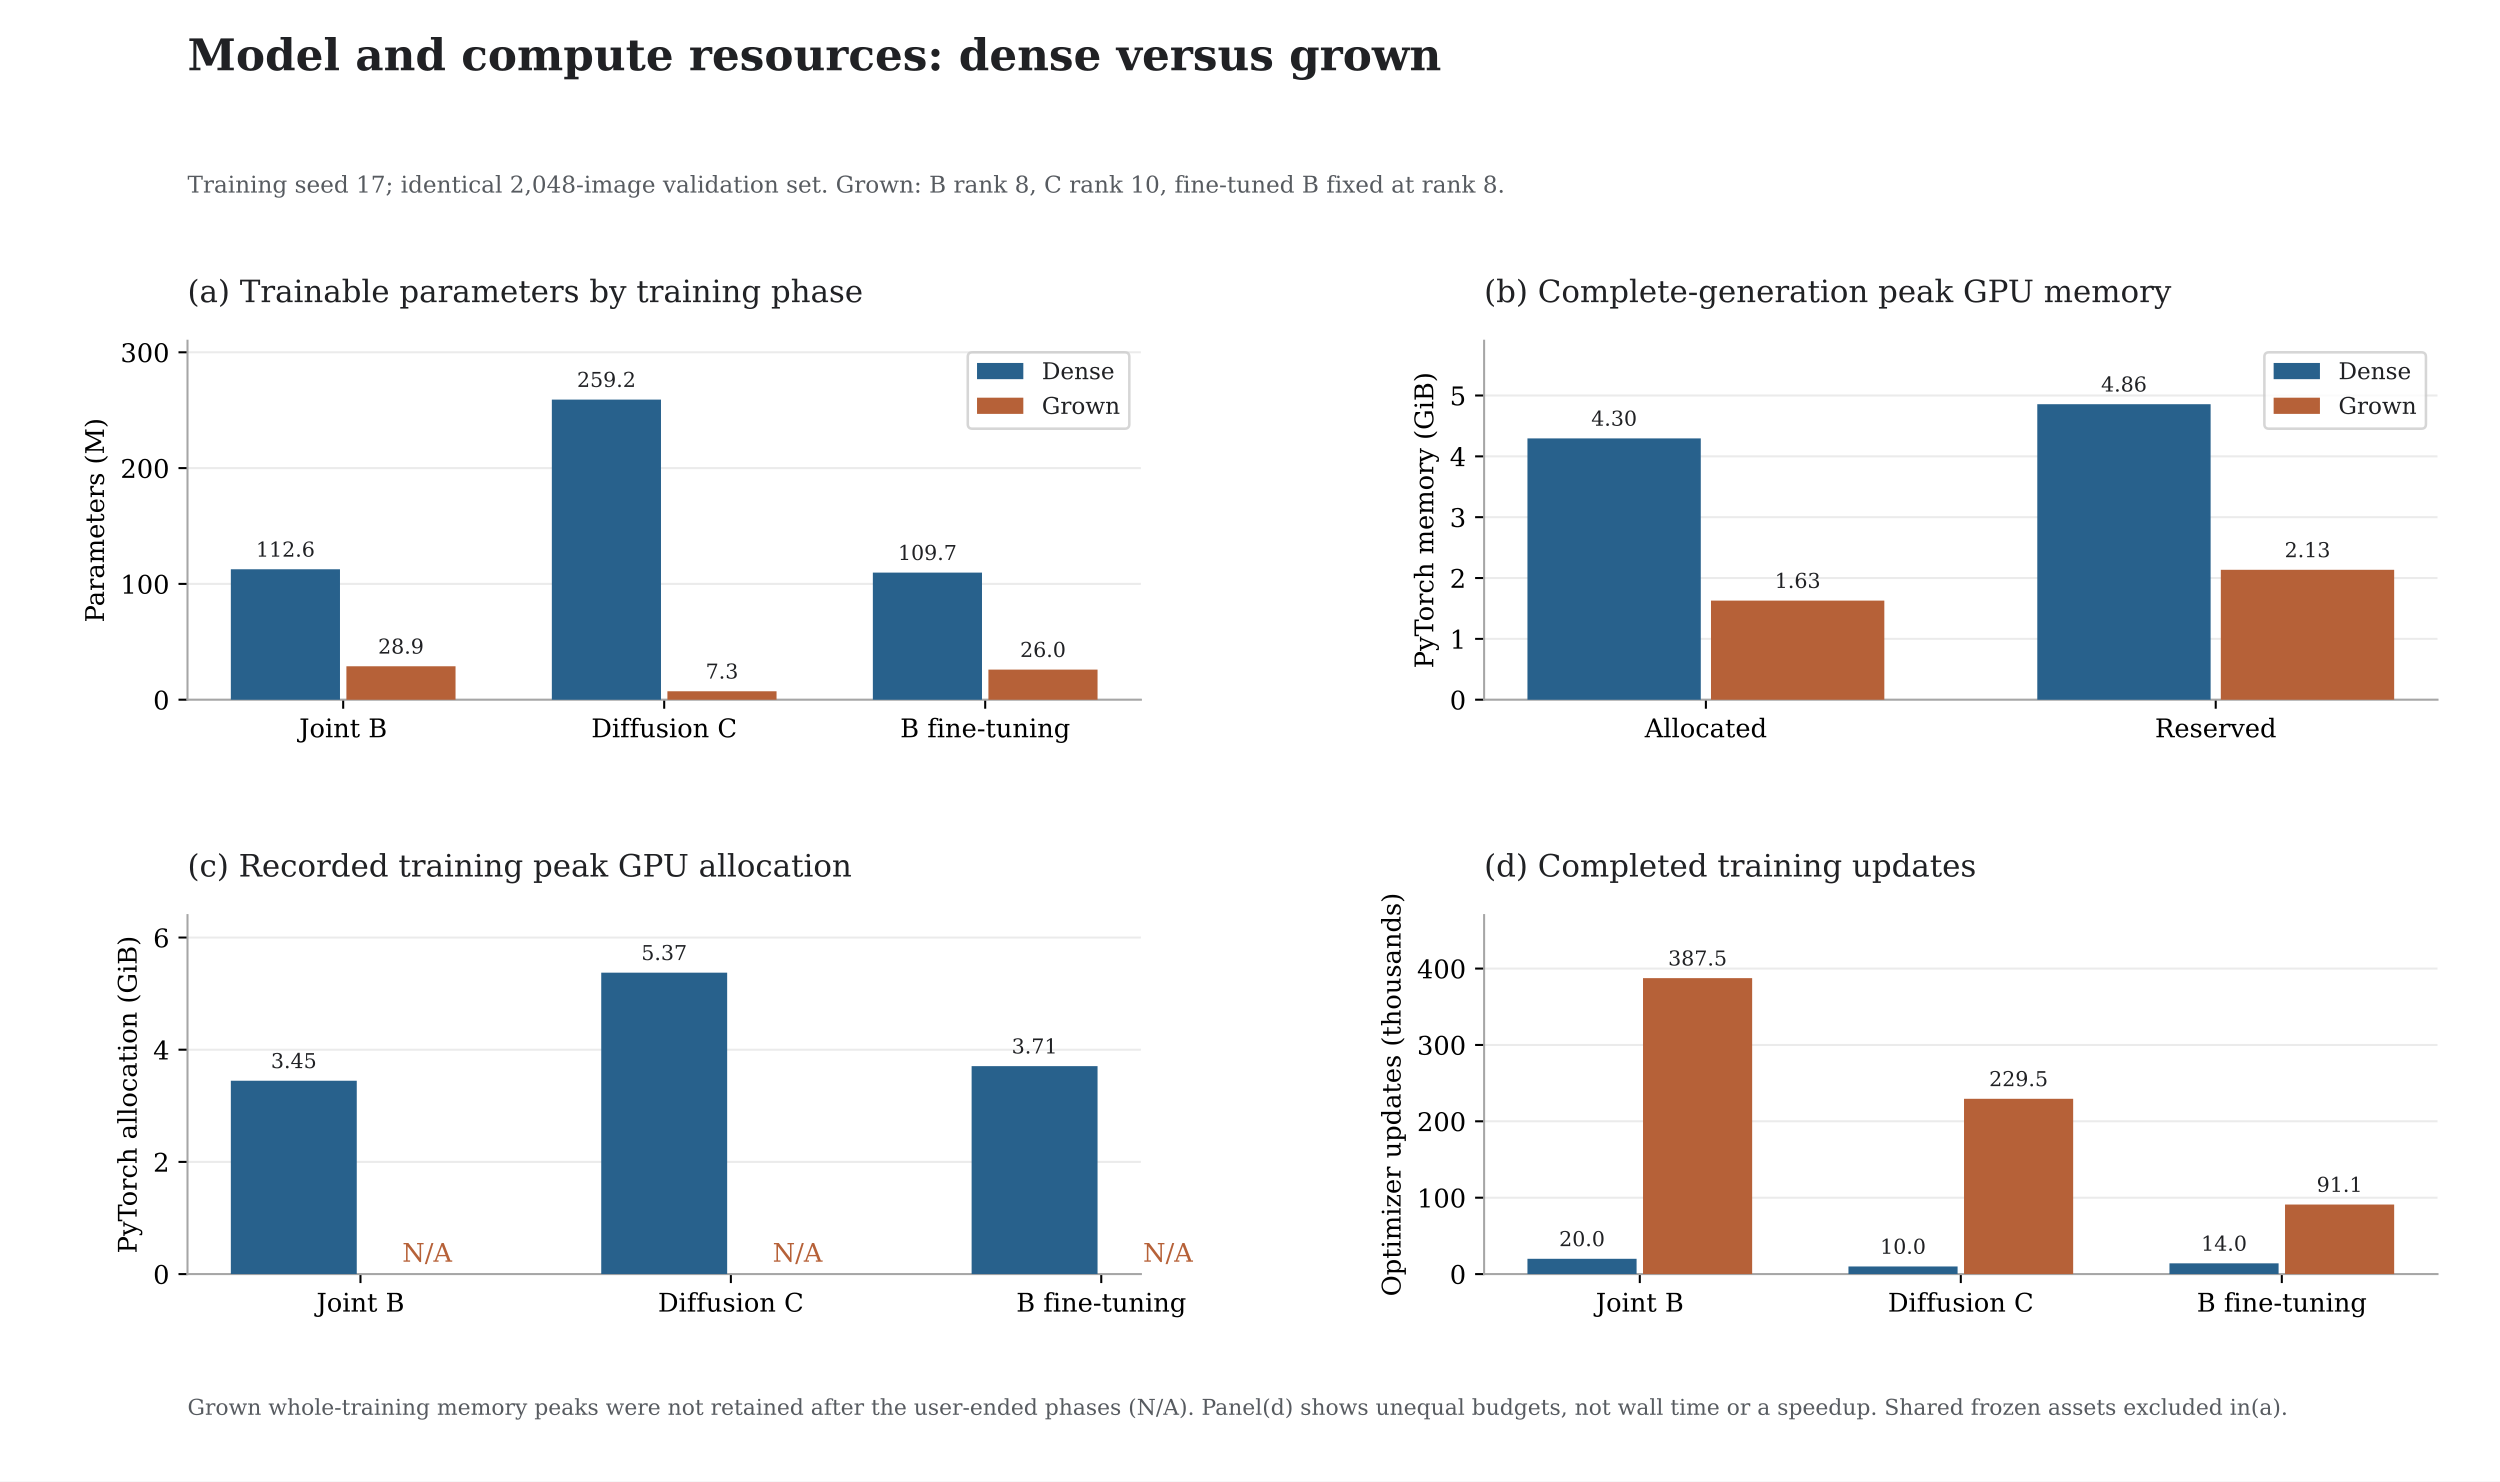
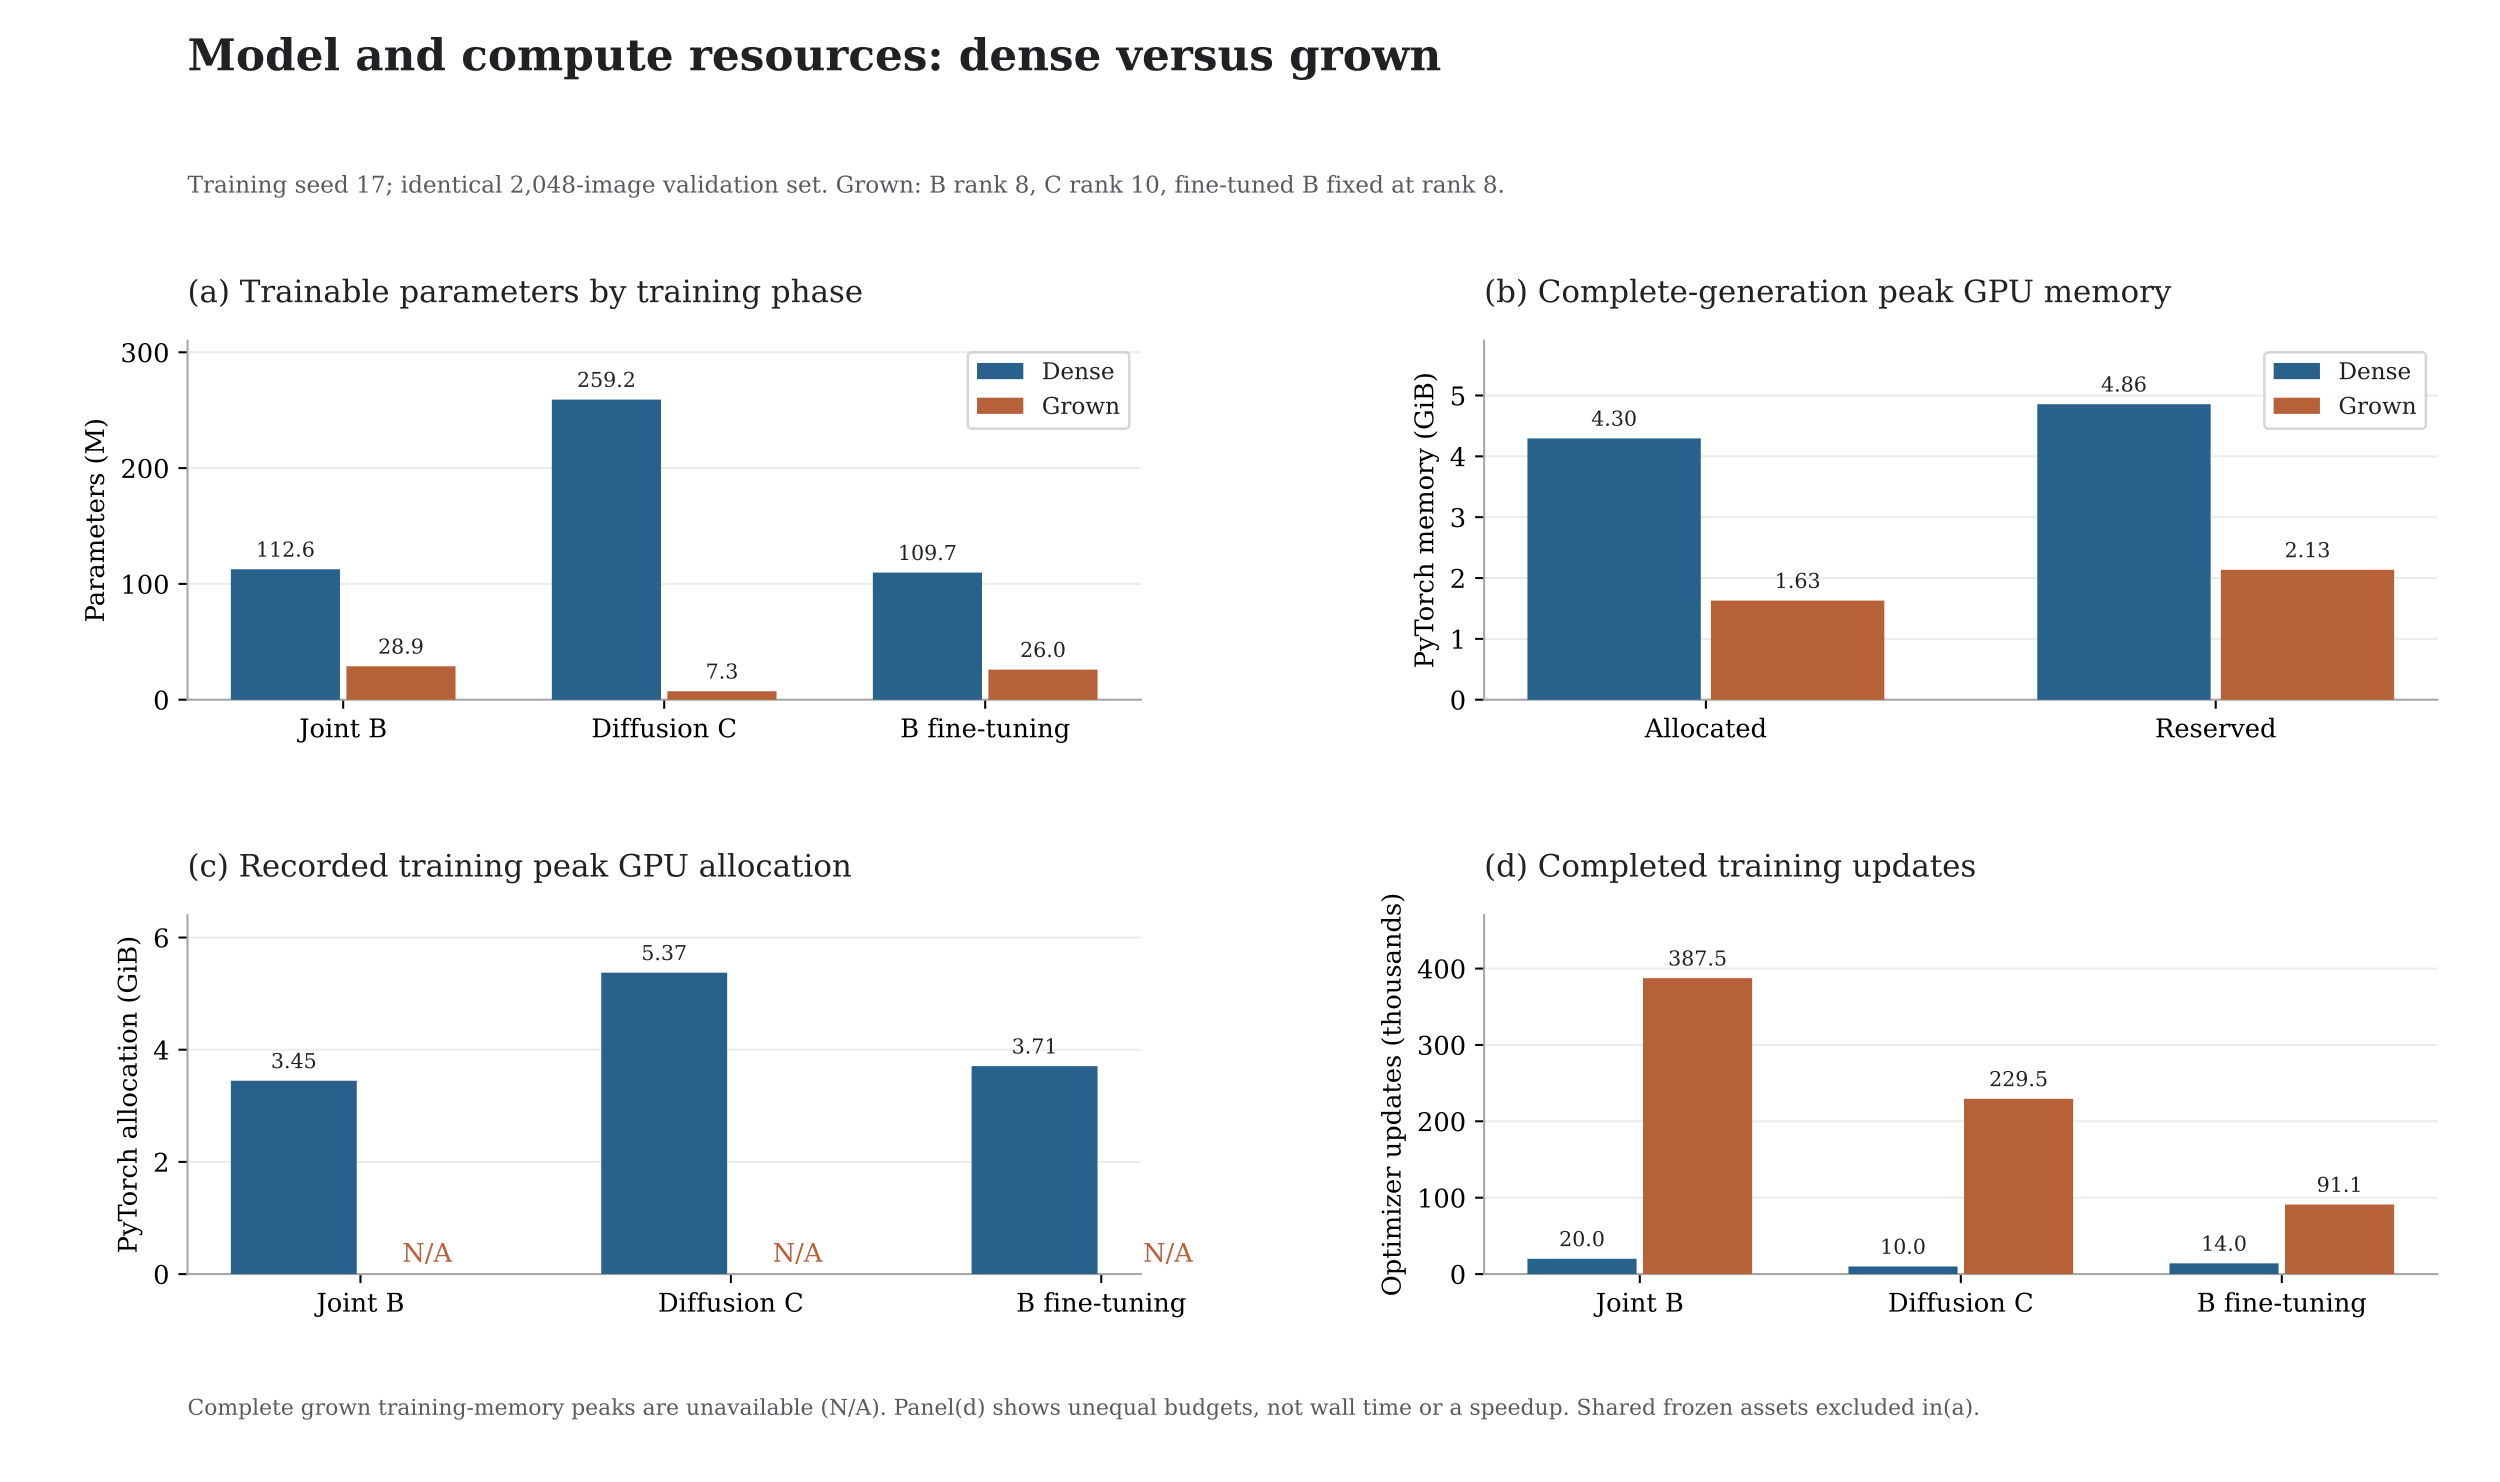
<svg xmlns="http://www.w3.org/2000/svg" xmlns:xlink="http://www.w3.org/1999/xlink" width="972pt" height="576pt" viewBox="0 0 972 576" version="1.1">
  <defs>
    <style type="text/css">*{stroke-linejoin: round; stroke-linecap: butt}</style>
  </defs>
  <g id="figure_1">
    <g id="patch_1">
      <path d="M 0 576  L 972 576  L 972 0  L 0 0  z " style="fill: #ffffff" />
    </g>
    <g id="axes_1">
      <g id="patch_2">
        <path d="M 72.9 272.049  L 443.578 272.049  L 443.578 132.48  L 72.9 132.48  z " style="fill: #ffffff" />
      </g>
      <g id="matplotlib.axis_1">
        <g id="xtick_1">
          <g id="line2d_1">
            <defs>
-               <path id="m836902d8b7" d="M 0 0  L 0 3.5  " style="stroke: #000000; stroke-width: 0.8" />
+               <path id="mb9daaf2eb4" d="M 0 0  L 0 3.5  " style="stroke: #000000; stroke-width: 0.8" />
            </defs>
            <g>
-               <use xlink:href="#m836902d8b7" x="133.432" y="272.049" style="stroke: #000000; stroke-width: 0.8" />
+               <use xlink:href="#mb9daaf2eb4" x="133.432" y="272.049" style="stroke: #000000; stroke-width: 0.8" />
            </g>
          </g>
          <g id="text_1">
            <text style="font-size: 10px; font-family: 'DejaVu Serif'; text-anchor: middle" x="133.432" y="286.647" transform="rotate(-0 133.4316 286.6469)">Joint B</text>
          </g>
        </g>
        <g id="xtick_2">
          <g id="line2d_2">
            <g>
-               <use xlink:href="#m836902d8b7" x="258.239" y="272.049" style="stroke: #000000; stroke-width: 0.8" />
+               <use xlink:href="#mb9daaf2eb4" x="258.239" y="272.049" style="stroke: #000000; stroke-width: 0.8" />
            </g>
          </g>
          <g id="text_2">
            <text style="font-size: 10px; font-family: 'DejaVu Serif'; text-anchor: middle" x="258.239" y="286.648" transform="rotate(-0 258.239 286.6477)">Diffusion C</text>
          </g>
        </g>
        <g id="xtick_3">
          <g id="line2d_3">
            <g>
-               <use xlink:href="#m836902d8b7" x="383.046" y="272.049" style="stroke: #000000; stroke-width: 0.8" />
+               <use xlink:href="#mb9daaf2eb4" x="383.046" y="272.049" style="stroke: #000000; stroke-width: 0.8" />
            </g>
          </g>
          <g id="text_3">
            <text style="font-size: 10px; font-family: 'DejaVu Serif'; text-anchor: middle" x="383.046" y="286.648" transform="rotate(-0 383.0464 286.6477)">B fine-tuning</text>
          </g>
        </g>
      </g>
      <g id="matplotlib.axis_2">
        <g id="ytick_1">
          <g id="line2d_4">
-             <path d="M 72.9 272.049  L 443.578 272.049  " clip-path="url(#p17feac0908)" style="fill: none; stroke: #b0b0b0; stroke-opacity: 0.25; stroke-width: 0.8; stroke-linecap: square" />
+             <path d="M 72.9 272.049  L 443.578 272.049  " clip-path="url(#p9f34afb405)" style="fill: none; stroke: #b0b0b0; stroke-opacity: 0.25; stroke-width: 0.8; stroke-linecap: square" />
          </g>
          <g id="line2d_5">
            <defs>
-               <path id="m80452337e6" d="M 0 0  L -3.5 0  " style="stroke: #000000; stroke-width: 0.8" />
+               <path id="m68d124269d" d="M 0 0  L -3.5 0  " style="stroke: #000000; stroke-width: 0.8" />
            </defs>
            <g>
-               <use xlink:href="#m80452337e6" x="72.9" y="272.049" style="stroke: #000000; stroke-width: 0.8" />
+               <use xlink:href="#m68d124269d" x="72.9" y="272.049" style="stroke: #000000; stroke-width: 0.8" />
            </g>
          </g>
          <g id="text_4">
            <text style="font-size: 10px; font-family: 'DejaVu Serif'; text-anchor: end" x="65.9" y="275.848" transform="rotate(-0 65.9 275.8481)">0</text>
          </g>
        </g>
        <g id="ytick_2">
          <g id="line2d_6">
-             <path d="M 72.9 227.027  L 443.578 227.027  " clip-path="url(#p17feac0908)" style="fill: none; stroke: #b0b0b0; stroke-opacity: 0.25; stroke-width: 0.8; stroke-linecap: square" />
+             <path d="M 72.9 227.027  L 443.578 227.027  " clip-path="url(#p9f34afb405)" style="fill: none; stroke: #b0b0b0; stroke-opacity: 0.25; stroke-width: 0.8; stroke-linecap: square" />
          </g>
          <g id="line2d_7">
            <g>
-               <use xlink:href="#m80452337e6" x="72.9" y="227.027" style="stroke: #000000; stroke-width: 0.8" />
+               <use xlink:href="#m68d124269d" x="72.9" y="227.027" style="stroke: #000000; stroke-width: 0.8" />
            </g>
          </g>
          <g id="text_5">
            <text style="font-size: 10px; font-family: 'DejaVu Serif'; text-anchor: end" x="65.9" y="230.826" transform="rotate(-0 65.9 230.8257)">100</text>
          </g>
        </g>
        <g id="ytick_3">
          <g id="line2d_8">
-             <path d="M 72.9 182.005  L 443.578 182.005  " clip-path="url(#p17feac0908)" style="fill: none; stroke: #b0b0b0; stroke-opacity: 0.25; stroke-width: 0.8; stroke-linecap: square" />
+             <path d="M 72.9 182.005  L 443.578 182.005  " clip-path="url(#p9f34afb405)" style="fill: none; stroke: #b0b0b0; stroke-opacity: 0.25; stroke-width: 0.8; stroke-linecap: square" />
          </g>
          <g id="line2d_9">
            <g>
-               <use xlink:href="#m80452337e6" x="72.9" y="182.005" style="stroke: #000000; stroke-width: 0.8" />
+               <use xlink:href="#m68d124269d" x="72.9" y="182.005" style="stroke: #000000; stroke-width: 0.8" />
            </g>
          </g>
          <g id="text_6">
            <text style="font-size: 10px; font-family: 'DejaVu Serif'; text-anchor: end" x="65.9" y="185.803" transform="rotate(-0 65.9 185.8034)">200</text>
          </g>
        </g>
        <g id="ytick_4">
          <g id="line2d_10">
-             <path d="M 72.9 136.982  L 443.578 136.982  " clip-path="url(#p17feac0908)" style="fill: none; stroke: #b0b0b0; stroke-opacity: 0.25; stroke-width: 0.8; stroke-linecap: square" />
+             <path d="M 72.9 136.982  L 443.578 136.982  " clip-path="url(#p9f34afb405)" style="fill: none; stroke: #b0b0b0; stroke-opacity: 0.25; stroke-width: 0.8; stroke-linecap: square" />
          </g>
          <g id="line2d_11">
            <g>
-               <use xlink:href="#m80452337e6" x="72.9" y="136.982" style="stroke: #000000; stroke-width: 0.8" />
+               <use xlink:href="#m68d124269d" x="72.9" y="136.982" style="stroke: #000000; stroke-width: 0.8" />
            </g>
          </g>
          <g id="text_7">
            <text style="font-size: 10px; font-family: 'DejaVu Serif'; text-anchor: end" x="65.9" y="140.781" transform="rotate(-0 65.9 140.7811)">300</text>
          </g>
        </g>
        <g id="text_8">
          <text style="font-size: 10px; font-family: 'DejaVu Serif'; text-anchor: middle" x="40.41" y="202.265" transform="rotate(-90 40.41016 202.2646)">Parameters (M)</text>
        </g>
      </g>
      <g id="patch_3">
        <path d="M 72.9 272.049  L 72.9 132.48  " style="fill: none; stroke: #a6a6a6; stroke-width: 0.8; stroke-linejoin: miter; stroke-linecap: square" />
      </g>
      <g id="patch_4">
        <path d="M 72.9 272.049  L 443.578 272.049  " style="fill: none; stroke: #a6a6a6; stroke-width: 0.8; stroke-linejoin: miter; stroke-linecap: square" />
      </g>
      <g id="patch_5">
-         <path d="M 89.749 272.049  L 132.184 272.049  L 132.184 221.343  L 89.749 221.343  z " clip-path="url(#p17feac0908)" style="fill: #28618c" />
+         <path d="M 89.749 272.049  L 132.184 272.049  L 132.184 221.343  L 89.749 221.343  z " clip-path="url(#p9f34afb405)" style="fill: #28618c" />
      </g>
      <g id="patch_6">
-         <path d="M 214.556 272.049  L 256.991 272.049  L 256.991 155.361  L 214.556 155.361  z " clip-path="url(#p17feac0908)" style="fill: #28618c" />
+         <path d="M 214.556 272.049  L 256.991 272.049  L 256.991 155.361  L 214.556 155.361  z " clip-path="url(#p9f34afb405)" style="fill: #28618c" />
      </g>
      <g id="patch_7">
-         <path d="M 339.364 272.049  L 381.798 272.049  L 381.798 222.639  L 339.364 222.639  z " clip-path="url(#p17feac0908)" style="fill: #28618c" />
+         <path d="M 339.364 272.049  L 381.798 272.049  L 381.798 222.639  L 339.364 222.639  z " clip-path="url(#p9f34afb405)" style="fill: #28618c" />
      </g>
      <g id="text_9">
        <text style="font-size: 8px; font-family: 'DejaVu Serif'; text-anchor: middle; fill: #202124" x="110.966" y="216.422" transform="rotate(-0 110.9663 216.4216)">112.6</text>
      </g>
      <g id="text_10">
        <text style="font-size: 8px; font-family: 'DejaVu Serif'; text-anchor: middle; fill: #202124" x="235.774" y="150.439" transform="rotate(-0 235.7737 150.4392)">259.2</text>
      </g>
      <g id="text_11">
        <text style="font-size: 8px; font-family: 'DejaVu Serif'; text-anchor: middle; fill: #202124" x="360.581" y="217.717" transform="rotate(-0 360.581 217.7174)">109.7</text>
      </g>
      <g id="patch_8">
-         <path d="M 134.68 272.049  L 177.114 272.049  L 177.114 259.052  L 134.68 259.052  z " clip-path="url(#p17feac0908)" style="fill: #b66138" />
+         <path d="M 134.68 272.049  L 177.114 272.049  L 177.114 259.052  L 134.68 259.052  z " clip-path="url(#p9f34afb405)" style="fill: #b66138" />
      </g>
      <g id="patch_9">
-         <path d="M 259.487 272.049  L 301.922 272.049  L 301.922 268.752  L 259.487 268.752  z " clip-path="url(#p17feac0908)" style="fill: #b66138" />
+         <path d="M 259.487 272.049  L 301.922 272.049  L 301.922 268.752  L 259.487 268.752  z " clip-path="url(#p9f34afb405)" style="fill: #b66138" />
      </g>
      <g id="patch_10">
-         <path d="M 384.294 272.049  L 426.729 272.049  L 426.729 260.348  L 384.294 260.348  z " clip-path="url(#p17feac0908)" style="fill: #b66138" />
+         <path d="M 384.294 272.049  L 426.729 272.049  L 426.729 260.348  L 384.294 260.348  z " clip-path="url(#p9f34afb405)" style="fill: #b66138" />
      </g>
      <g id="text_12">
        <text style="font-size: 8px; font-family: 'DejaVu Serif'; text-anchor: middle; fill: #202124" x="155.897" y="254.13" transform="rotate(-0 155.8969 254.1301)">28.9</text>
      </g>
      <g id="text_13">
        <text style="font-size: 8px; font-family: 'DejaVu Serif'; text-anchor: middle; fill: #202124" x="280.704" y="263.83" transform="rotate(-0 280.7043 263.8302)">7.3</text>
      </g>
      <g id="text_14">
        <text style="font-size: 8px; font-family: 'DejaVu Serif'; text-anchor: middle; fill: #202124" x="405.512" y="255.426" transform="rotate(-0 405.5117 255.4259)">26.0</text>
      </g>
      <g id="text_15">
        <text style="font-size: 12px; font-family: 'DejaVu Serif'; text-anchor: start; fill: #202124" x="72.9" y="117.48" transform="rotate(-0 72.9 117.48)">(a) Trainable parameters by training phase</text>
      </g>
      <g id="legend_1">
        <g id="patch_11">
          <path d="M 378.068 166.681  L 437.278 166.681  Q 439.078 166.681 439.078 164.881  L 439.078 138.78  Q 439.078 136.98 437.278 136.98  L 378.068 136.98  Q 376.268 136.98 376.268 138.78  L 376.268 164.881  Q 376.268 166.681 378.068 166.681  z " style="fill: #ffffff; opacity: 0.8; stroke: #cccccc; stroke-linejoin: miter" />
        </g>
        <g id="patch_12">
          <path d="M 379.868 147.419  L 397.868 147.419  L 397.868 141.119  L 379.868 141.119  z " style="fill: #28618c" />
        </g>
        <g id="text_16">
          <text style="font-size: 9px; font-family: 'DejaVu Serif'; text-anchor: start; fill: #202124" x="405.068" y="147.419" transform="rotate(-0 405.0678 147.4186)">Dense</text>
        </g>
        <g id="patch_13">
          <path d="M 379.868 160.919  L 397.868 160.919  L 397.868 154.619  L 379.868 154.619  z " style="fill: #b66138" />
        </g>
        <g id="text_17">
          <text style="font-size: 9px; font-family: 'DejaVu Serif'; text-anchor: start; fill: #202124" x="405.068" y="160.919" transform="rotate(-0 405.0678 160.9193)">Grown</text>
        </g>
      </g>
    </g>
    <g id="axes_2">
      <g id="patch_14">
        <path d="M 577.022 272.049  L 947.7 272.049  L 947.7 132.48  L 577.022 132.48  z " style="fill: #ffffff" />
      </g>
      <g id="matplotlib.axis_3">
        <g id="xtick_4">
          <g id="line2d_12">
            <g>
-               <use xlink:href="#m836902d8b7" x="663.249" y="272.049" style="stroke: #000000; stroke-width: 0.8" />
+               <use xlink:href="#mb9daaf2eb4" x="663.249" y="272.049" style="stroke: #000000; stroke-width: 0.8" />
            </g>
          </g>
          <g id="text_18">
            <text style="font-size: 10px; font-family: 'DejaVu Serif'; text-anchor: middle" x="663.249" y="286.648" transform="rotate(-0 663.2493 286.6477)">Allocated</text>
          </g>
        </g>
        <g id="xtick_5">
          <g id="line2d_13">
            <g>
-               <use xlink:href="#m836902d8b7" x="861.473" y="272.049" style="stroke: #000000; stroke-width: 0.8" />
+               <use xlink:href="#mb9daaf2eb4" x="861.473" y="272.049" style="stroke: #000000; stroke-width: 0.8" />
            </g>
          </g>
          <g id="text_19">
            <text style="font-size: 10px; font-family: 'DejaVu Serif'; text-anchor: middle" x="861.473" y="286.648" transform="rotate(-0 861.4728 286.6477)">Reserved</text>
          </g>
        </g>
      </g>
      <g id="matplotlib.axis_4">
        <g id="ytick_5">
          <g id="line2d_14">
-             <path d="M 577.022 272.049  L 947.7 272.049  " clip-path="url(#p92b98da19d)" style="fill: none; stroke: #b0b0b0; stroke-opacity: 0.25; stroke-width: 0.8; stroke-linecap: square" />
+             <path d="M 577.022 272.049  L 947.7 272.049  " clip-path="url(#p64b698e5ae)" style="fill: none; stroke: #b0b0b0; stroke-opacity: 0.25; stroke-width: 0.8; stroke-linecap: square" />
          </g>
          <g id="line2d_15">
            <g>
-               <use xlink:href="#m80452337e6" x="577.022" y="272.049" style="stroke: #000000; stroke-width: 0.8" />
+               <use xlink:href="#m68d124269d" x="577.022" y="272.049" style="stroke: #000000; stroke-width: 0.8" />
            </g>
          </g>
          <g id="text_20">
            <text style="font-size: 10px; font-family: 'DejaVu Serif'; text-anchor: end" x="570.022" y="275.848" transform="rotate(-0 570.022 275.8481)">0</text>
          </g>
        </g>
        <g id="ytick_6">
          <g id="line2d_16">
-             <path d="M 577.022 248.393  L 947.7 248.393  " clip-path="url(#p92b98da19d)" style="fill: none; stroke: #b0b0b0; stroke-opacity: 0.25; stroke-width: 0.8; stroke-linecap: square" />
+             <path d="M 577.022 248.393  L 947.7 248.393  " clip-path="url(#p64b698e5ae)" style="fill: none; stroke: #b0b0b0; stroke-opacity: 0.25; stroke-width: 0.8; stroke-linecap: square" />
          </g>
          <g id="line2d_17">
            <g>
-               <use xlink:href="#m80452337e6" x="577.022" y="248.393" style="stroke: #000000; stroke-width: 0.8" />
+               <use xlink:href="#m68d124269d" x="577.022" y="248.393" style="stroke: #000000; stroke-width: 0.8" />
            </g>
          </g>
          <g id="text_21">
            <text style="font-size: 10px; font-family: 'DejaVu Serif'; text-anchor: end" x="570.022" y="252.192" transform="rotate(-0 570.022 252.1923)">1</text>
          </g>
        </g>
        <g id="ytick_7">
          <g id="line2d_18">
-             <path d="M 577.022 224.738  L 947.7 224.738  " clip-path="url(#p92b98da19d)" style="fill: none; stroke: #b0b0b0; stroke-opacity: 0.25; stroke-width: 0.8; stroke-linecap: square" />
+             <path d="M 577.022 224.738  L 947.7 224.738  " clip-path="url(#p64b698e5ae)" style="fill: none; stroke: #b0b0b0; stroke-opacity: 0.25; stroke-width: 0.8; stroke-linecap: square" />
          </g>
          <g id="line2d_19">
            <g>
-               <use xlink:href="#m80452337e6" x="577.022" y="224.738" style="stroke: #000000; stroke-width: 0.8" />
+               <use xlink:href="#m68d124269d" x="577.022" y="224.738" style="stroke: #000000; stroke-width: 0.8" />
            </g>
          </g>
          <g id="text_22">
            <text style="font-size: 10px; font-family: 'DejaVu Serif'; text-anchor: end" x="570.022" y="228.536" transform="rotate(-0 570.022 228.5365)">2</text>
          </g>
        </g>
        <g id="ytick_8">
          <g id="line2d_20">
-             <path d="M 577.022 201.082  L 947.7 201.082  " clip-path="url(#p92b98da19d)" style="fill: none; stroke: #b0b0b0; stroke-opacity: 0.25; stroke-width: 0.8; stroke-linecap: square" />
+             <path d="M 577.022 201.082  L 947.7 201.082  " clip-path="url(#p64b698e5ae)" style="fill: none; stroke: #b0b0b0; stroke-opacity: 0.25; stroke-width: 0.8; stroke-linecap: square" />
          </g>
          <g id="line2d_21">
            <g>
-               <use xlink:href="#m80452337e6" x="577.022" y="201.082" style="stroke: #000000; stroke-width: 0.8" />
+               <use xlink:href="#m68d124269d" x="577.022" y="201.082" style="stroke: #000000; stroke-width: 0.8" />
            </g>
          </g>
          <g id="text_23">
            <text style="font-size: 10px; font-family: 'DejaVu Serif'; text-anchor: end" x="570.022" y="204.881" transform="rotate(-0 570.022 204.8807)">3</text>
          </g>
        </g>
        <g id="ytick_9">
          <g id="line2d_22">
-             <path d="M 577.022 177.426  L 947.7 177.426  " clip-path="url(#p92b98da19d)" style="fill: none; stroke: #b0b0b0; stroke-opacity: 0.25; stroke-width: 0.8; stroke-linecap: square" />
+             <path d="M 577.022 177.426  L 947.7 177.426  " clip-path="url(#p64b698e5ae)" style="fill: none; stroke: #b0b0b0; stroke-opacity: 0.25; stroke-width: 0.8; stroke-linecap: square" />
          </g>
          <g id="line2d_23">
            <g>
-               <use xlink:href="#m80452337e6" x="577.022" y="177.426" style="stroke: #000000; stroke-width: 0.8" />
+               <use xlink:href="#m68d124269d" x="577.022" y="177.426" style="stroke: #000000; stroke-width: 0.8" />
            </g>
          </g>
          <g id="text_24">
            <text style="font-size: 10px; font-family: 'DejaVu Serif'; text-anchor: end" x="570.022" y="181.225" transform="rotate(-0 570.022 181.2249)">4</text>
          </g>
        </g>
        <g id="ytick_10">
          <g id="line2d_24">
-             <path d="M 577.022 153.77  L 947.7 153.77  " clip-path="url(#p92b98da19d)" style="fill: none; stroke: #b0b0b0; stroke-opacity: 0.25; stroke-width: 0.8; stroke-linecap: square" />
+             <path d="M 577.022 153.77  L 947.7 153.77  " clip-path="url(#p64b698e5ae)" style="fill: none; stroke: #b0b0b0; stroke-opacity: 0.25; stroke-width: 0.8; stroke-linecap: square" />
          </g>
          <g id="line2d_25">
            <g>
-               <use xlink:href="#m80452337e6" x="577.022" y="153.77" style="stroke: #000000; stroke-width: 0.8" />
+               <use xlink:href="#m68d124269d" x="577.022" y="153.77" style="stroke: #000000; stroke-width: 0.8" />
            </g>
          </g>
          <g id="text_25">
            <text style="font-size: 10px; font-family: 'DejaVu Serif'; text-anchor: end" x="570.022" y="157.569" transform="rotate(-0 570.022 157.5691)">5</text>
          </g>
        </g>
        <g id="text_26">
          <text style="font-size: 10px; font-family: 'DejaVu Serif'; text-anchor: middle" x="557.257" y="202.265" transform="rotate(-90 557.2572 202.2646)">PyTorch memory (GiB)</text>
        </g>
      </g>
      <g id="patch_15">
        <path d="M 577.022 272.049  L 577.022 132.48  " style="fill: none; stroke: #a6a6a6; stroke-width: 0.8; stroke-linejoin: miter; stroke-linecap: square" />
      </g>
      <g id="patch_16">
        <path d="M 577.022 272.049  L 947.7 272.049  " style="fill: none; stroke: #a6a6a6; stroke-width: 0.8; stroke-linejoin: miter; stroke-linecap: square" />
      </g>
      <g id="patch_17">
-         <path d="M 593.871 272.049  L 661.267 272.049  L 661.267 170.439  L 593.871 170.439  z " clip-path="url(#p92b98da19d)" style="fill: #28618c" />
+         <path d="M 593.871 272.049  L 661.267 272.049  L 661.267 170.439  L 593.871 170.439  z " clip-path="url(#p64b698e5ae)" style="fill: #28618c" />
      </g>
      <g id="patch_18">
-         <path d="M 792.095 272.049  L 859.491 272.049  L 859.491 157.143  L 792.095 157.143  z " clip-path="url(#p92b98da19d)" style="fill: #28618c" />
+         <path d="M 792.095 272.049  L 859.491 272.049  L 859.491 157.143  L 792.095 157.143  z " clip-path="url(#p64b698e5ae)" style="fill: #28618c" />
      </g>
      <g id="text_27">
        <text style="font-size: 8px; font-family: 'DejaVu Serif'; text-anchor: middle; fill: #202124" x="627.569" y="165.517" transform="rotate(-0 627.569 165.5174)">4.30</text>
      </g>
      <g id="text_28">
        <text style="font-size: 8px; font-family: 'DejaVu Serif'; text-anchor: middle; fill: #202124" x="825.793" y="152.221" transform="rotate(-0 825.7925 152.2211)">4.86</text>
      </g>
      <g id="patch_19">
-         <path d="M 665.231 272.049  L 732.627 272.049  L 732.627 233.516  L 665.231 233.516  z " clip-path="url(#p92b98da19d)" style="fill: #b66138" />
+         <path d="M 665.231 272.049  L 732.627 272.049  L 732.627 233.516  L 665.231 233.516  z " clip-path="url(#p64b698e5ae)" style="fill: #b66138" />
      </g>
      <g id="patch_20">
-         <path d="M 863.455 272.049  L 930.851 272.049  L 930.851 221.55  L 863.455 221.55  z " clip-path="url(#p92b98da19d)" style="fill: #b66138" />
+         <path d="M 863.455 272.049  L 930.851 272.049  L 930.851 221.55  L 863.455 221.55  z " clip-path="url(#p64b698e5ae)" style="fill: #b66138" />
      </g>
      <g id="text_29">
        <text style="font-size: 8px; font-family: 'DejaVu Serif'; text-anchor: middle; fill: #202124" x="698.929" y="228.594" transform="rotate(-0 698.9295 228.5945)">1.63</text>
      </g>
      <g id="text_30">
        <text style="font-size: 8px; font-family: 'DejaVu Serif'; text-anchor: middle; fill: #202124" x="897.153" y="216.628" transform="rotate(-0 897.153 216.6278)">2.13</text>
      </g>
      <g id="text_31">
        <text style="font-size: 12px; font-family: 'DejaVu Serif'; text-anchor: start; fill: #202124" x="577.022" y="117.48" transform="rotate(-0 577.022 117.48)">(b) Complete-generation peak GPU memory</text>
      </g>
      <g id="legend_2">
        <g id="patch_21">
          <path d="M 882.19 166.681  L 941.4 166.681  Q 943.2 166.681 943.2 164.881  L 943.2 138.78  Q 943.2 136.98 941.4 136.98  L 882.19 136.98  Q 880.39 136.98 880.39 138.78  L 880.39 164.881  Q 880.39 166.681 882.19 166.681  z " style="fill: #ffffff; opacity: 0.8; stroke: #cccccc; stroke-linejoin: miter" />
        </g>
        <g id="patch_22">
          <path d="M 883.99 147.419  L 901.99 147.419  L 901.99 141.119  L 883.99 141.119  z " style="fill: #28618c" />
        </g>
        <g id="text_32">
          <text style="font-size: 9px; font-family: 'DejaVu Serif'; text-anchor: start; fill: #202124" x="909.19" y="147.419" transform="rotate(-0 909.1898 147.4186)">Dense</text>
        </g>
        <g id="patch_23">
          <path d="M 883.99 160.919  L 901.99 160.919  L 901.99 154.619  L 883.99 154.619  z " style="fill: #b66138" />
        </g>
        <g id="text_33">
          <text style="font-size: 9px; font-family: 'DejaVu Serif'; text-anchor: start; fill: #202124" x="909.19" y="160.919" transform="rotate(-0 909.1898 160.9193)">Grown</text>
        </g>
      </g>
    </g>
    <g id="axes_3">
      <g id="patch_24">
        <path d="M 72.9 495.36  L 443.578 495.36  L 443.578 355.791  L 72.9 355.791  z " style="fill: #ffffff" />
      </g>
      <g id="matplotlib.axis_5">
        <g id="xtick_6">
          <g id="line2d_26">
            <g>
-               <use xlink:href="#m836902d8b7" x="140.152" y="495.36" style="stroke: #000000; stroke-width: 0.8" />
+               <use xlink:href="#mb9daaf2eb4" x="140.152" y="495.36" style="stroke: #000000; stroke-width: 0.8" />
            </g>
          </g>
          <g id="text_34">
            <text style="font-size: 10px; font-family: 'DejaVu Serif'; text-anchor: middle" x="140.152" y="509.958" transform="rotate(-0 140.152 509.9577)">Joint B</text>
          </g>
        </g>
        <g id="xtick_7">
          <g id="line2d_27">
            <g>
-               <use xlink:href="#m836902d8b7" x="284.161" y="495.36" style="stroke: #000000; stroke-width: 0.8" />
+               <use xlink:href="#mb9daaf2eb4" x="284.161" y="495.36" style="stroke: #000000; stroke-width: 0.8" />
            </g>
          </g>
          <g id="text_35">
            <text style="font-size: 10px; font-family: 'DejaVu Serif'; text-anchor: middle" x="284.161" y="509.958" transform="rotate(-0 284.1605 509.9584)">Diffusion C</text>
          </g>
        </g>
        <g id="xtick_8">
          <g id="line2d_28">
            <g>
-               <use xlink:href="#m836902d8b7" x="428.169" y="495.36" style="stroke: #000000; stroke-width: 0.8" />
+               <use xlink:href="#mb9daaf2eb4" x="428.169" y="495.36" style="stroke: #000000; stroke-width: 0.8" />
            </g>
          </g>
          <g id="text_36">
            <text style="font-size: 10px; font-family: 'DejaVu Serif'; text-anchor: middle" x="428.169" y="509.958" transform="rotate(-0 428.1691 509.9584)">B fine-tuning</text>
          </g>
        </g>
      </g>
      <g id="matplotlib.axis_6">
        <g id="ytick_11">
          <g id="line2d_29">
-             <path d="M 72.9 495.36  L 443.578 495.36  " clip-path="url(#pc87404570a)" style="fill: none; stroke: #b0b0b0; stroke-opacity: 0.25; stroke-width: 0.8; stroke-linecap: square" />
+             <path d="M 72.9 495.36  L 443.578 495.36  " clip-path="url(#p81da0d9898)" style="fill: none; stroke: #b0b0b0; stroke-opacity: 0.25; stroke-width: 0.8; stroke-linecap: square" />
          </g>
          <g id="line2d_30">
            <g>
-               <use xlink:href="#m80452337e6" x="72.9" y="495.36" style="stroke: #000000; stroke-width: 0.8" />
+               <use xlink:href="#m68d124269d" x="72.9" y="495.36" style="stroke: #000000; stroke-width: 0.8" />
            </g>
          </g>
          <g id="text_37">
            <text style="font-size: 10px; font-family: 'DejaVu Serif'; text-anchor: end" x="65.9" y="499.159" transform="rotate(-0 65.9 499.1588)">0</text>
          </g>
        </g>
        <g id="ytick_12">
          <g id="line2d_31">
-             <path d="M 72.9 451.745  L 443.578 451.745  " clip-path="url(#pc87404570a)" style="fill: none; stroke: #b0b0b0; stroke-opacity: 0.25; stroke-width: 0.8; stroke-linecap: square" />
+             <path d="M 72.9 451.745  L 443.578 451.745  " clip-path="url(#p81da0d9898)" style="fill: none; stroke: #b0b0b0; stroke-opacity: 0.25; stroke-width: 0.8; stroke-linecap: square" />
          </g>
          <g id="line2d_32">
            <g>
-               <use xlink:href="#m80452337e6" x="72.9" y="451.745" style="stroke: #000000; stroke-width: 0.8" />
+               <use xlink:href="#m68d124269d" x="72.9" y="451.745" style="stroke: #000000; stroke-width: 0.8" />
            </g>
          </g>
          <g id="text_38">
            <text style="font-size: 10px; font-family: 'DejaVu Serif'; text-anchor: end" x="65.9" y="455.543" transform="rotate(-0 65.9 455.5434)">2</text>
          </g>
        </g>
        <g id="ytick_13">
          <g id="line2d_33">
-             <path d="M 72.9 408.129  L 443.578 408.129  " clip-path="url(#pc87404570a)" style="fill: none; stroke: #b0b0b0; stroke-opacity: 0.25; stroke-width: 0.8; stroke-linecap: square" />
+             <path d="M 72.9 408.129  L 443.578 408.129  " clip-path="url(#p81da0d9898)" style="fill: none; stroke: #b0b0b0; stroke-opacity: 0.25; stroke-width: 0.8; stroke-linecap: square" />
          </g>
          <g id="line2d_34">
            <g>
-               <use xlink:href="#m80452337e6" x="72.9" y="408.129" style="stroke: #000000; stroke-width: 0.8" />
+               <use xlink:href="#m68d124269d" x="72.9" y="408.129" style="stroke: #000000; stroke-width: 0.8" />
            </g>
          </g>
          <g id="text_39">
            <text style="font-size: 10px; font-family: 'DejaVu Serif'; text-anchor: end" x="65.9" y="411.928" transform="rotate(-0 65.9 411.9281)">4</text>
          </g>
        </g>
        <g id="ytick_14">
          <g id="line2d_35">
-             <path d="M 72.9 364.514  L 443.578 364.514  " clip-path="url(#pc87404570a)" style="fill: none; stroke: #b0b0b0; stroke-opacity: 0.25; stroke-width: 0.8; stroke-linecap: square" />
+             <path d="M 72.9 364.514  L 443.578 364.514  " clip-path="url(#p81da0d9898)" style="fill: none; stroke: #b0b0b0; stroke-opacity: 0.25; stroke-width: 0.8; stroke-linecap: square" />
          </g>
          <g id="line2d_36">
            <g>
-               <use xlink:href="#m80452337e6" x="72.9" y="364.514" style="stroke: #000000; stroke-width: 0.8" />
+               <use xlink:href="#m68d124269d" x="72.9" y="364.514" style="stroke: #000000; stroke-width: 0.8" />
            </g>
          </g>
          <g id="text_40">
            <text style="font-size: 10px; font-family: 'DejaVu Serif'; text-anchor: end" x="65.9" y="368.313" transform="rotate(-0 65.9 368.3127)">6</text>
          </g>
        </g>
        <g id="text_41">
          <text style="font-size: 10px; font-family: 'DejaVu Serif'; text-anchor: middle" x="53.135" y="425.575" transform="rotate(-90 53.13516 425.5754)">PyTorch allocation (GiB)</text>
        </g>
      </g>
      <g id="patch_25">
        <path d="M 72.9 495.36  L 72.9 355.791  " style="fill: none; stroke: #a6a6a6; stroke-width: 0.8; stroke-linejoin: miter; stroke-linecap: square" />
      </g>
      <g id="patch_26">
        <path d="M 72.9 495.36  L 443.578 495.36  " style="fill: none; stroke: #a6a6a6; stroke-width: 0.8; stroke-linejoin: miter; stroke-linecap: square" />
      </g>
      <g id="patch_27">
-         <path d="M 89.749 495.36  L 138.712 495.36  L 138.712 420.201  L 89.749 420.201  z " clip-path="url(#pc87404570a)" style="fill: #28618c" />
+         <path d="M 89.749 495.36  L 138.712 495.36  L 138.712 420.201  L 89.749 420.201  z " clip-path="url(#p81da0d9898)" style="fill: #28618c" />
      </g>
      <g id="patch_28">
-         <path d="M 233.758 495.36  L 282.72 495.36  L 282.72 378.183  L 233.758 378.183  z " clip-path="url(#pc87404570a)" style="fill: #28618c" />
+         <path d="M 233.758 495.36  L 282.72 495.36  L 282.72 378.183  L 233.758 378.183  z " clip-path="url(#p81da0d9898)" style="fill: #28618c" />
      </g>
      <g id="patch_29">
-         <path d="M 377.766 495.36  L 426.729 495.36  L 426.729 414.513  L 377.766 414.513  z " clip-path="url(#pc87404570a)" style="fill: #28618c" />
+         <path d="M 377.766 495.36  L 426.729 495.36  L 426.729 414.513  L 377.766 414.513  z " clip-path="url(#p81da0d9898)" style="fill: #28618c" />
      </g>
      <g id="text_42">
        <text style="font-size: 8px; font-family: 'DejaVu Serif'; text-anchor: middle; fill: #202124" x="114.23" y="415.279" transform="rotate(-0 114.2304 415.2787)">3.45</text>
      </g>
      <g id="text_43">
        <text style="font-size: 8px; font-family: 'DejaVu Serif'; text-anchor: middle; fill: #202124" x="258.239" y="373.261" transform="rotate(-0 258.239 373.2615)">5.37</text>
      </g>
      <g id="text_44">
        <text style="font-size: 8px; font-family: 'DejaVu Serif'; text-anchor: middle; fill: #202124" x="402.248" y="409.591" transform="rotate(-0 402.2475 409.5911)">3.71</text>
      </g>
      <g id="text_45">
        <text style="font-size: 10px; font-family: 'DejaVu Serif'; text-anchor: middle; fill: #b66138" x="166.074" y="490.562" transform="rotate(-0 166.0735 490.5623)">N/A</text>
      </g>
      <g id="text_46">
        <text style="font-size: 10px; font-family: 'DejaVu Serif'; text-anchor: middle; fill: #b66138" x="310.082" y="490.562" transform="rotate(-0 310.0821 490.5623)">N/A</text>
      </g>
      <g id="text_47">
        <text style="font-size: 10px; font-family: 'DejaVu Serif'; text-anchor: middle; fill: #b66138" x="454.091" y="490.562" transform="rotate(-0 454.0906 490.5623)">N/A</text>
      </g>
      <g id="text_48">
        <text style="font-size: 12px; font-family: 'DejaVu Serif'; text-anchor: start; fill: #202124" x="72.9" y="340.791" transform="rotate(-0 72.9 340.7908)">(c) Recorded training peak GPU allocation</text>
      </g>
    </g>
    <g id="axes_4">
      <g id="patch_30">
        <path d="M 577.022 495.36  L 947.7 495.36  L 947.7 355.791  L 577.022 355.791  z " style="fill: #ffffff" />
      </g>
      <g id="matplotlib.axis_7">
        <g id="xtick_9">
          <g id="line2d_37">
            <g>
-               <use xlink:href="#m836902d8b7" x="637.554" y="495.36" style="stroke: #000000; stroke-width: 0.8" />
+               <use xlink:href="#mb9daaf2eb4" x="637.554" y="495.36" style="stroke: #000000; stroke-width: 0.8" />
            </g>
          </g>
          <g id="text_49">
            <text style="font-size: 10px; font-family: 'DejaVu Serif'; text-anchor: middle" x="637.554" y="509.958" transform="rotate(-0 637.5536 509.9577)">Joint B</text>
          </g>
        </g>
        <g id="xtick_10">
          <g id="line2d_38">
            <g>
-               <use xlink:href="#m836902d8b7" x="762.361" y="495.36" style="stroke: #000000; stroke-width: 0.8" />
+               <use xlink:href="#mb9daaf2eb4" x="762.361" y="495.36" style="stroke: #000000; stroke-width: 0.8" />
            </g>
          </g>
          <g id="text_50">
            <text style="font-size: 10px; font-family: 'DejaVu Serif'; text-anchor: middle" x="762.361" y="509.958" transform="rotate(-0 762.361 509.9584)">Diffusion C</text>
          </g>
        </g>
        <g id="xtick_11">
          <g id="line2d_39">
            <g>
-               <use xlink:href="#m836902d8b7" x="887.168" y="495.36" style="stroke: #000000; stroke-width: 0.8" />
+               <use xlink:href="#mb9daaf2eb4" x="887.168" y="495.36" style="stroke: #000000; stroke-width: 0.8" />
            </g>
          </g>
          <g id="text_51">
            <text style="font-size: 10px; font-family: 'DejaVu Serif'; text-anchor: middle" x="887.168" y="509.958" transform="rotate(-0 887.1684 509.9584)">B fine-tuning</text>
          </g>
        </g>
      </g>
      <g id="matplotlib.axis_8">
        <g id="ytick_15">
          <g id="line2d_40">
-             <path d="M 577.022 495.36  L 947.7 495.36  " clip-path="url(#p5ae0377877)" style="fill: none; stroke: #b0b0b0; stroke-opacity: 0.25; stroke-width: 0.8; stroke-linecap: square" />
+             <path d="M 577.022 495.36  L 947.7 495.36  " clip-path="url(#p764bc38a54)" style="fill: none; stroke: #b0b0b0; stroke-opacity: 0.25; stroke-width: 0.8; stroke-linecap: square" />
          </g>
          <g id="line2d_41">
            <g>
-               <use xlink:href="#m80452337e6" x="577.022" y="495.36" style="stroke: #000000; stroke-width: 0.8" />
+               <use xlink:href="#m68d124269d" x="577.022" y="495.36" style="stroke: #000000; stroke-width: 0.8" />
            </g>
          </g>
          <g id="text_52">
            <text style="font-size: 10px; font-family: 'DejaVu Serif'; text-anchor: end" x="570.022" y="499.159" transform="rotate(-0 570.022 499.1588)">0</text>
          </g>
        </g>
        <g id="ytick_16">
          <g id="line2d_42">
-             <path d="M 577.022 465.664  L 947.7 465.664  " clip-path="url(#p5ae0377877)" style="fill: none; stroke: #b0b0b0; stroke-opacity: 0.25; stroke-width: 0.8; stroke-linecap: square" />
+             <path d="M 577.022 465.664  L 947.7 465.664  " clip-path="url(#p764bc38a54)" style="fill: none; stroke: #b0b0b0; stroke-opacity: 0.25; stroke-width: 0.8; stroke-linecap: square" />
          </g>
          <g id="line2d_43">
            <g>
-               <use xlink:href="#m80452337e6" x="577.022" y="465.664" style="stroke: #000000; stroke-width: 0.8" />
+               <use xlink:href="#m68d124269d" x="577.022" y="465.664" style="stroke: #000000; stroke-width: 0.8" />
            </g>
          </g>
          <g id="text_53">
            <text style="font-size: 10px; font-family: 'DejaVu Serif'; text-anchor: end" x="570.022" y="469.463" transform="rotate(-0 570.022 469.4632)">100</text>
          </g>
        </g>
        <g id="ytick_17">
          <g id="line2d_44">
-             <path d="M 577.022 435.969  L 947.7 435.969  " clip-path="url(#p5ae0377877)" style="fill: none; stroke: #b0b0b0; stroke-opacity: 0.25; stroke-width: 0.8; stroke-linecap: square" />
+             <path d="M 577.022 435.969  L 947.7 435.969  " clip-path="url(#p764bc38a54)" style="fill: none; stroke: #b0b0b0; stroke-opacity: 0.25; stroke-width: 0.8; stroke-linecap: square" />
          </g>
          <g id="line2d_45">
            <g>
-               <use xlink:href="#m80452337e6" x="577.022" y="435.969" style="stroke: #000000; stroke-width: 0.8" />
+               <use xlink:href="#m68d124269d" x="577.022" y="435.969" style="stroke: #000000; stroke-width: 0.8" />
            </g>
          </g>
          <g id="text_54">
            <text style="font-size: 10px; font-family: 'DejaVu Serif'; text-anchor: end" x="570.022" y="439.768" transform="rotate(-0 570.022 439.7677)">200</text>
          </g>
        </g>
        <g id="ytick_18">
          <g id="line2d_46">
-             <path d="M 577.022 406.273  L 947.7 406.273  " clip-path="url(#p5ae0377877)" style="fill: none; stroke: #b0b0b0; stroke-opacity: 0.25; stroke-width: 0.8; stroke-linecap: square" />
+             <path d="M 577.022 406.273  L 947.7 406.273  " clip-path="url(#p764bc38a54)" style="fill: none; stroke: #b0b0b0; stroke-opacity: 0.25; stroke-width: 0.8; stroke-linecap: square" />
          </g>
          <g id="line2d_47">
            <g>
-               <use xlink:href="#m80452337e6" x="577.022" y="406.273" style="stroke: #000000; stroke-width: 0.8" />
+               <use xlink:href="#m68d124269d" x="577.022" y="406.273" style="stroke: #000000; stroke-width: 0.8" />
            </g>
          </g>
          <g id="text_55">
            <text style="font-size: 10px; font-family: 'DejaVu Serif'; text-anchor: end" x="570.022" y="410.072" transform="rotate(-0 570.022 410.0721)">300</text>
          </g>
        </g>
        <g id="ytick_19">
          <g id="line2d_48">
-             <path d="M 577.022 376.578  L 947.7 376.578  " clip-path="url(#p5ae0377877)" style="fill: none; stroke: #b0b0b0; stroke-opacity: 0.25; stroke-width: 0.8; stroke-linecap: square" />
+             <path d="M 577.022 376.578  L 947.7 376.578  " clip-path="url(#p764bc38a54)" style="fill: none; stroke: #b0b0b0; stroke-opacity: 0.25; stroke-width: 0.8; stroke-linecap: square" />
          </g>
          <g id="line2d_49">
            <g>
-               <use xlink:href="#m80452337e6" x="577.022" y="376.578" style="stroke: #000000; stroke-width: 0.8" />
+               <use xlink:href="#m68d124269d" x="577.022" y="376.578" style="stroke: #000000; stroke-width: 0.8" />
            </g>
          </g>
          <g id="text_56">
            <text style="font-size: 10px; font-family: 'DejaVu Serif'; text-anchor: end" x="570.022" y="380.377" transform="rotate(-0 570.022 380.3765)">400</text>
          </g>
        </g>
        <g id="text_57">
          <text style="font-size: 10px; font-family: 'DejaVu Serif'; text-anchor: middle" x="544.532" y="425.575" transform="rotate(-90 544.5322 425.5754)">Optimizer updates (thousands)</text>
        </g>
      </g>
      <g id="patch_31">
        <path d="M 577.022 495.36  L 577.022 355.791  " style="fill: none; stroke: #a6a6a6; stroke-width: 0.8; stroke-linejoin: miter; stroke-linecap: square" />
      </g>
      <g id="patch_32">
        <path d="M 577.022 495.36  L 947.7 495.36  " style="fill: none; stroke: #a6a6a6; stroke-width: 0.8; stroke-linejoin: miter; stroke-linecap: square" />
      </g>
      <g id="patch_33">
-         <path d="M 593.871 495.36  L 636.306 495.36  L 636.306 489.421  L 593.871 489.421  z " clip-path="url(#p5ae0377877)" style="fill: #28618c" />
+         <path d="M 593.871 495.36  L 636.306 495.36  L 636.306 489.421  L 593.871 489.421  z " clip-path="url(#p764bc38a54)" style="fill: #28618c" />
      </g>
      <g id="patch_34">
-         <path d="M 718.678 495.36  L 761.113 495.36  L 761.113 492.39  L 718.678 492.39  z " clip-path="url(#p5ae0377877)" style="fill: #28618c" />
+         <path d="M 718.678 495.36  L 761.113 495.36  L 761.113 492.39  L 718.678 492.39  z " clip-path="url(#p764bc38a54)" style="fill: #28618c" />
      </g>
      <g id="patch_35">
-         <path d="M 843.486 495.36  L 885.92 495.36  L 885.92 491.194  L 843.486 491.194  z " clip-path="url(#p5ae0377877)" style="fill: #28618c" />
+         <path d="M 843.486 495.36  L 885.92 495.36  L 885.92 491.194  L 843.486 491.194  z " clip-path="url(#p764bc38a54)" style="fill: #28618c" />
      </g>
      <g id="text_58">
        <text style="font-size: 8px; font-family: 'DejaVu Serif'; text-anchor: middle; fill: #202124" x="615.088" y="484.499" transform="rotate(-0 615.0883 484.499)">20.0</text>
      </g>
      <g id="text_59">
        <text style="font-size: 8px; font-family: 'DejaVu Serif'; text-anchor: middle; fill: #202124" x="739.896" y="487.469" transform="rotate(-0 739.8957 487.4686)">10.0</text>
      </g>
      <g id="text_60">
        <text style="font-size: 8px; font-family: 'DejaVu Serif'; text-anchor: middle; fill: #202124" x="864.703" y="486.272" transform="rotate(-0 864.7031 486.2718)">14.0</text>
      </g>
      <g id="patch_36">
-         <path d="M 638.802 495.36  L 681.236 495.36  L 681.236 380.304  L 638.802 380.304  z " clip-path="url(#p5ae0377877)" style="fill: #b66138" />
+         <path d="M 638.802 495.36  L 681.236 495.36  L 681.236 380.304  L 638.802 380.304  z " clip-path="url(#p764bc38a54)" style="fill: #b66138" />
      </g>
      <g id="patch_37">
-         <path d="M 763.609 495.36  L 806.044 495.36  L 806.044 427.217  L 763.609 427.217  z " clip-path="url(#p5ae0377877)" style="fill: #b66138" />
+         <path d="M 763.609 495.36  L 806.044 495.36  L 806.044 427.217  L 763.609 427.217  z " clip-path="url(#p764bc38a54)" style="fill: #b66138" />
      </g>
      <g id="patch_38">
-         <path d="M 888.416 495.36  L 930.851 495.36  L 930.851 468.32  L 888.416 468.32  z " clip-path="url(#p5ae0377877)" style="fill: #b66138" />
+         <path d="M 888.416 495.36  L 930.851 495.36  L 930.851 468.32  L 888.416 468.32  z " clip-path="url(#p764bc38a54)" style="fill: #b66138" />
      </g>
      <g id="text_61">
        <text style="font-size: 8px; font-family: 'DejaVu Serif'; text-anchor: middle; fill: #202124" x="660.019" y="375.382" transform="rotate(-0 660.019 375.3817)">387.5</text>
      </g>
      <g id="text_62">
        <text style="font-size: 8px; font-family: 'DejaVu Serif'; text-anchor: middle; fill: #202124" x="784.826" y="422.295" transform="rotate(-0 784.8263 422.2951)">229.5</text>
      </g>
      <g id="text_63">
        <text style="font-size: 8px; font-family: 'DejaVu Serif'; text-anchor: middle; fill: #202124" x="909.634" y="463.398" transform="rotate(-0 909.6337 463.3976)">91.1</text>
      </g>
      <g id="text_64">
        <text style="font-size: 12px; font-family: 'DejaVu Serif'; text-anchor: start; fill: #202124" x="577.022" y="340.791" transform="rotate(-0 577.022 340.7908)">(d) Completed training updates</text>
      </g>
    </g>
    <g id="text_65">
      <text style="font-weight: 700; font-size: 17px; font-family: 'DejaVu Serif'; text-anchor: start; fill: #202124" x="72.9" y="27.317" transform="rotate(-0 72.9 27.31734)">Model and compute resources: dense versus grown</text>
    </g>
    <g id="text_66">
      <text style="font-size: 9px; font-family: 'DejaVu Serif'; text-anchor: start; fill: #575b60" x="72.9" y="74.88" transform="rotate(-0 72.9 74.88)">Training seed 17; identical 2,048-image validation set. Grown: B rank 8, C rank 10, fine-tuned B fixed at rank 8.</text>
    </g>
    <g id="text_67">
-       <text style="font-size: 8.5px; font-family: 'DejaVu Serif'; text-anchor: start; fill: #575b60" x="72.9" y="550.08" transform="rotate(-0 72.9 550.08)">Grown whole-training memory peaks were not retained after the user-ended phases (N/A). Panel(d) shows unequal budgets, not wall time or a speedup. Shared frozen assets excluded in(a).</text>
+       <text style="font-size: 8.5px; font-family: 'DejaVu Serif'; text-anchor: start; fill: #575b60" x="72.9" y="550.08" transform="rotate(-0 72.9 550.08)">Complete grown training-memory peaks are unavailable (N/A). Panel(d) shows unequal budgets, not wall time or a speedup. Shared frozen assets excluded in(a).</text>
    </g>
  </g>
  <defs>
-     <clipPath id="p17feac0908">
+     <clipPath id="p9f34afb405">
      <rect x="72.9" y="132.48" width="370.678" height="139.569" />
    </clipPath>
-     <clipPath id="p92b98da19d">
+     <clipPath id="p64b698e5ae">
      <rect x="577.022" y="132.48" width="370.678" height="139.569" />
    </clipPath>
-     <clipPath id="pc87404570a">
+     <clipPath id="p81da0d9898">
      <rect x="72.9" y="355.791" width="370.678" height="139.569" />
    </clipPath>
-     <clipPath id="p5ae0377877">
+     <clipPath id="p764bc38a54">
      <rect x="577.022" y="355.791" width="370.678" height="139.569" />
    </clipPath>
  </defs>
</svg>
